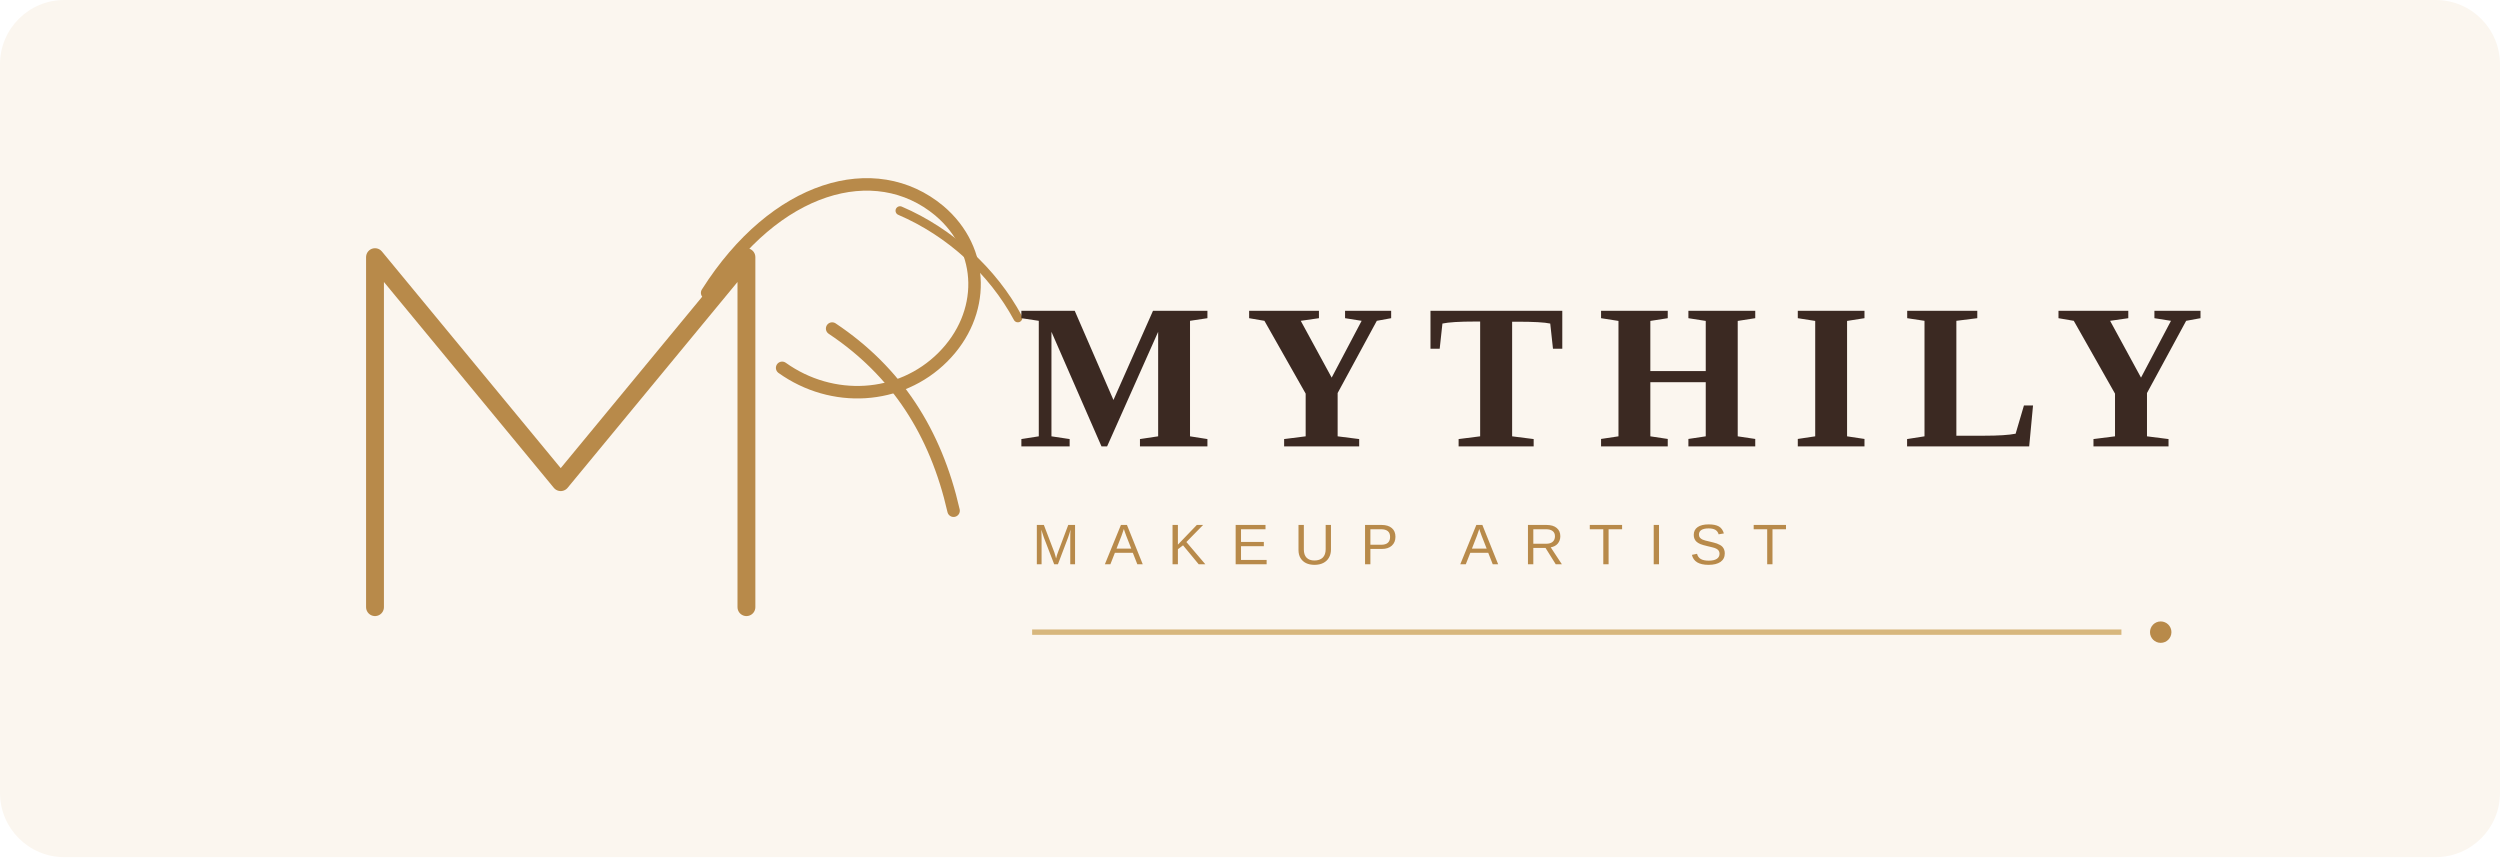
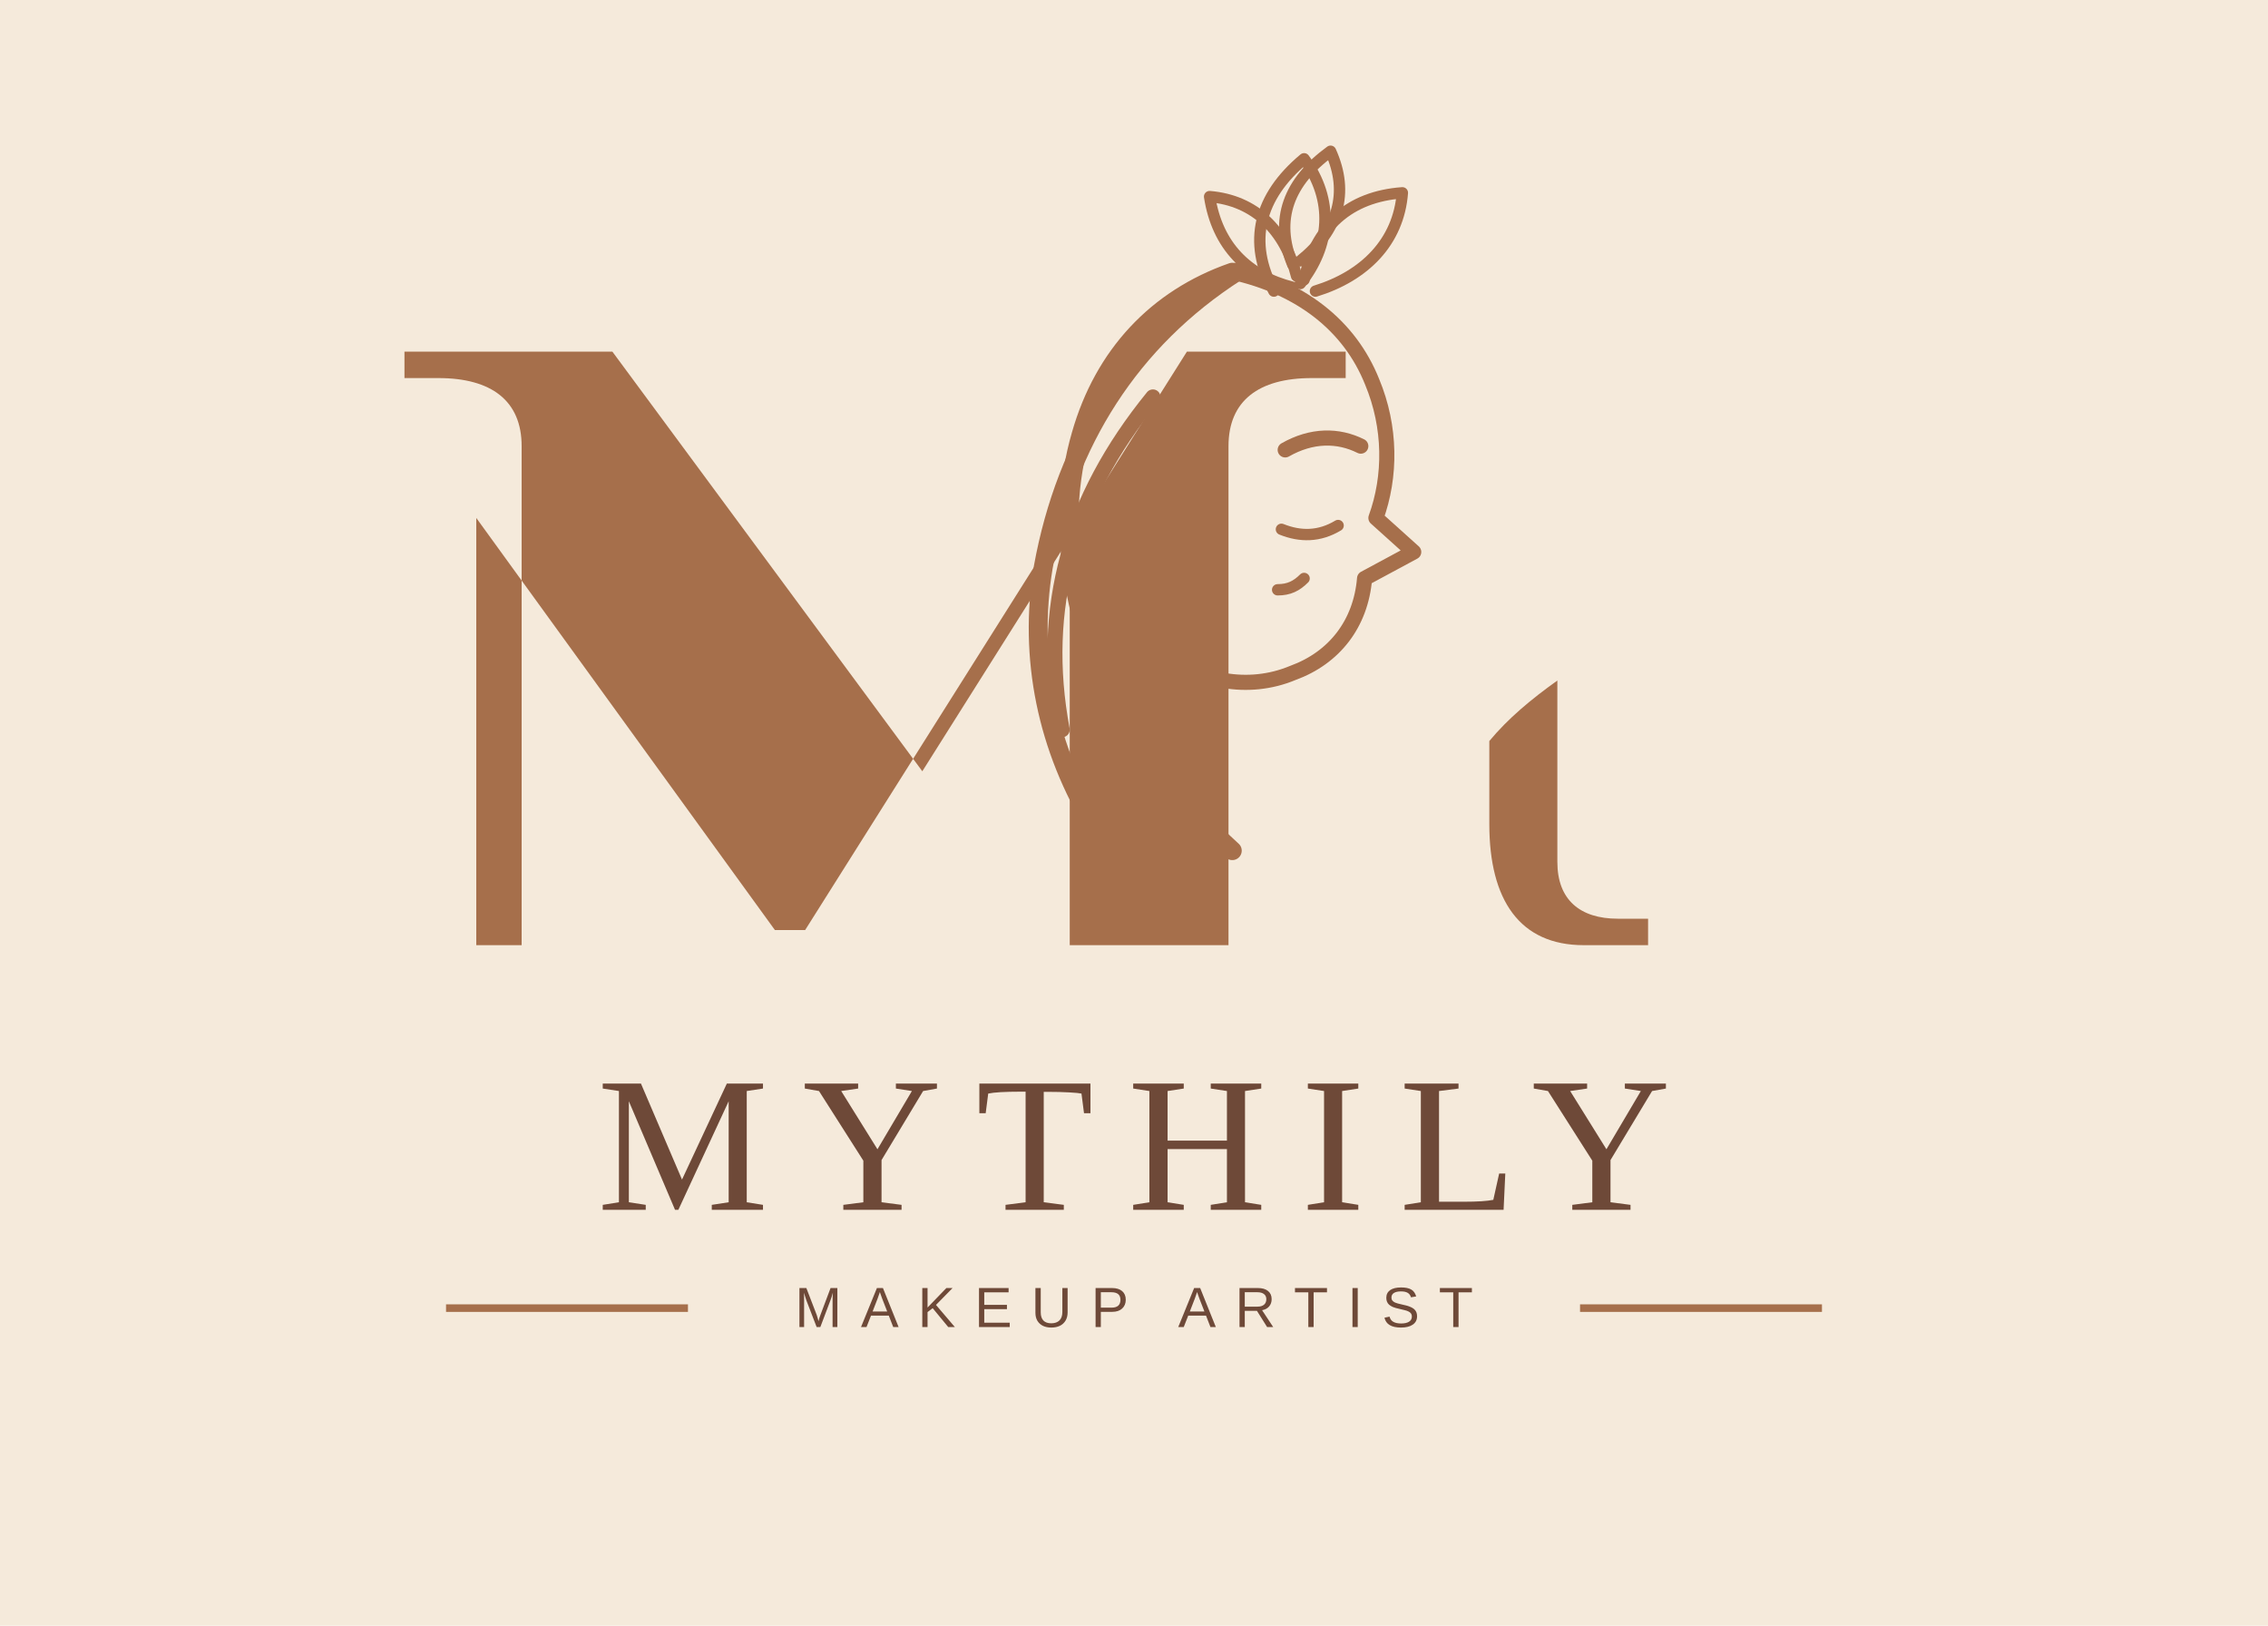
- <svg xmlns="http://www.w3.org/2000/svg" viewBox="0 0 700 240">
-   <rect width="700" height="240" rx="18" fill="#fbf6ef" />
-   <g fill="none" stroke="#b88a4a" stroke-linecap="round" stroke-linejoin="round">
-     <path stroke-width="5" d="M105 170V72l52 63 52-63v98" />
-     <path stroke-width="3.5" d="M198 82c19-30 47-38 65-23 13 11 13 29 1 41-12 12-31 13-45 3" />
-     <path stroke-width="3.5" d="M233 92c18 12 29 29 34 51" />
-     <path stroke-width="2.5" d="M252 59c14 6 26 17 33 30" />
+ <svg xmlns="http://www.w3.org/2000/svg" viewBox="0 0 600 430" role="img" aria-labelledby="title desc">
+   <rect width="600" height="430" fill="#f5eadb" />
+   <g fill="none" stroke="#a66f4b" stroke-linecap="round" stroke-linejoin="round">
+     <path stroke-width="5" d="M326 72c-20 7-34 22-40 43-7 24-2 51 10 73 8 14 19 27 30 37" />
+     <path stroke-width="4" d="M326 72c18 4 31 14 37 29 5 12 5 25 1 36l10 9-13 7c-1 12-8 21-19 25-12 5-25 2-34-5" />
+     <path stroke-width="4" d="M340 119c7-4 14-4 20-1" />
+     <path stroke-width="3" d="M354 139c-5 3-10 3-15 1" />
+     <path stroke-width="3" d="M345 153c-2 2-4 3-7 3" />
+     <path stroke-width="5" d="M327 72c-28 18-45 45-51 78-4 24 1 48 14 69" />
+     <path stroke-width="4" d="M305 105c-22 27-30 56-24 88" />
+     <path stroke-width="3" d="M337 77c-7-13-4-25 8-35 8 11 7 23-1 33" />
+     <path stroke-width="3" d="M345 74c3-14 12-22 26-23-1 13-10 22-23 26" />
+     <path stroke-width="3" d="M342 70c-5-12-1-22 10-30 5 11 2 21-8 29" />
+     <path stroke-width="3" d="M342 76c-12-3-20-11-22-24 12 1 20 9 23 21" />
  </g>
-   <text x="285" y="125" fill="#3b2922" font-family="Georgia, 'Times New Roman', serif" font-size="58" font-weight="600" letter-spacing="9">MYTHILY</text>
-   <text x="289" y="158" fill="#b88a4a" font-family="Arial, sans-serif" font-size="16" letter-spacing="7">MAKEUP ARTIST</text>
-   <path d="M289 177h305" stroke="#d7b77d" stroke-width="1.5" />
-   <circle cx="605" cy="177" r="3" fill="#b88a4a" />
+   <path d="M138 250V118c0-12-8-18-22-18h-9v-7h55l82 111 70-111h42v7h-9c-14 0-22 6-22 18v132h-42V135l-70 111h-8l-79-109v113z" fill="#a66f4b" />
+   <path d="M394 218c0 20 8 32 25 32h17v-7h-8c-10 0-16-5-16-15v-48c-7 5-13 10-18 16z" fill="#a66f4b" />
+   <text x="300" y="320" text-anchor="middle" fill="#6e4938" font-family="Georgia, 'Times New Roman', serif" font-size="51" letter-spacing="9">MYTHILY</text>
+   <line x1="118" y1="346" x2="182" y2="346" stroke="#a66f4b" stroke-width="2" />
+   <line x1="418" y1="346" x2="482" y2="346" stroke="#a66f4b" stroke-width="2" />
+   <text x="300" y="351" text-anchor="middle" fill="#6e4938" font-family="Arial, Helvetica, sans-serif" font-size="15" letter-spacing="5">MAKEUP ARTIST</text>
</svg>
